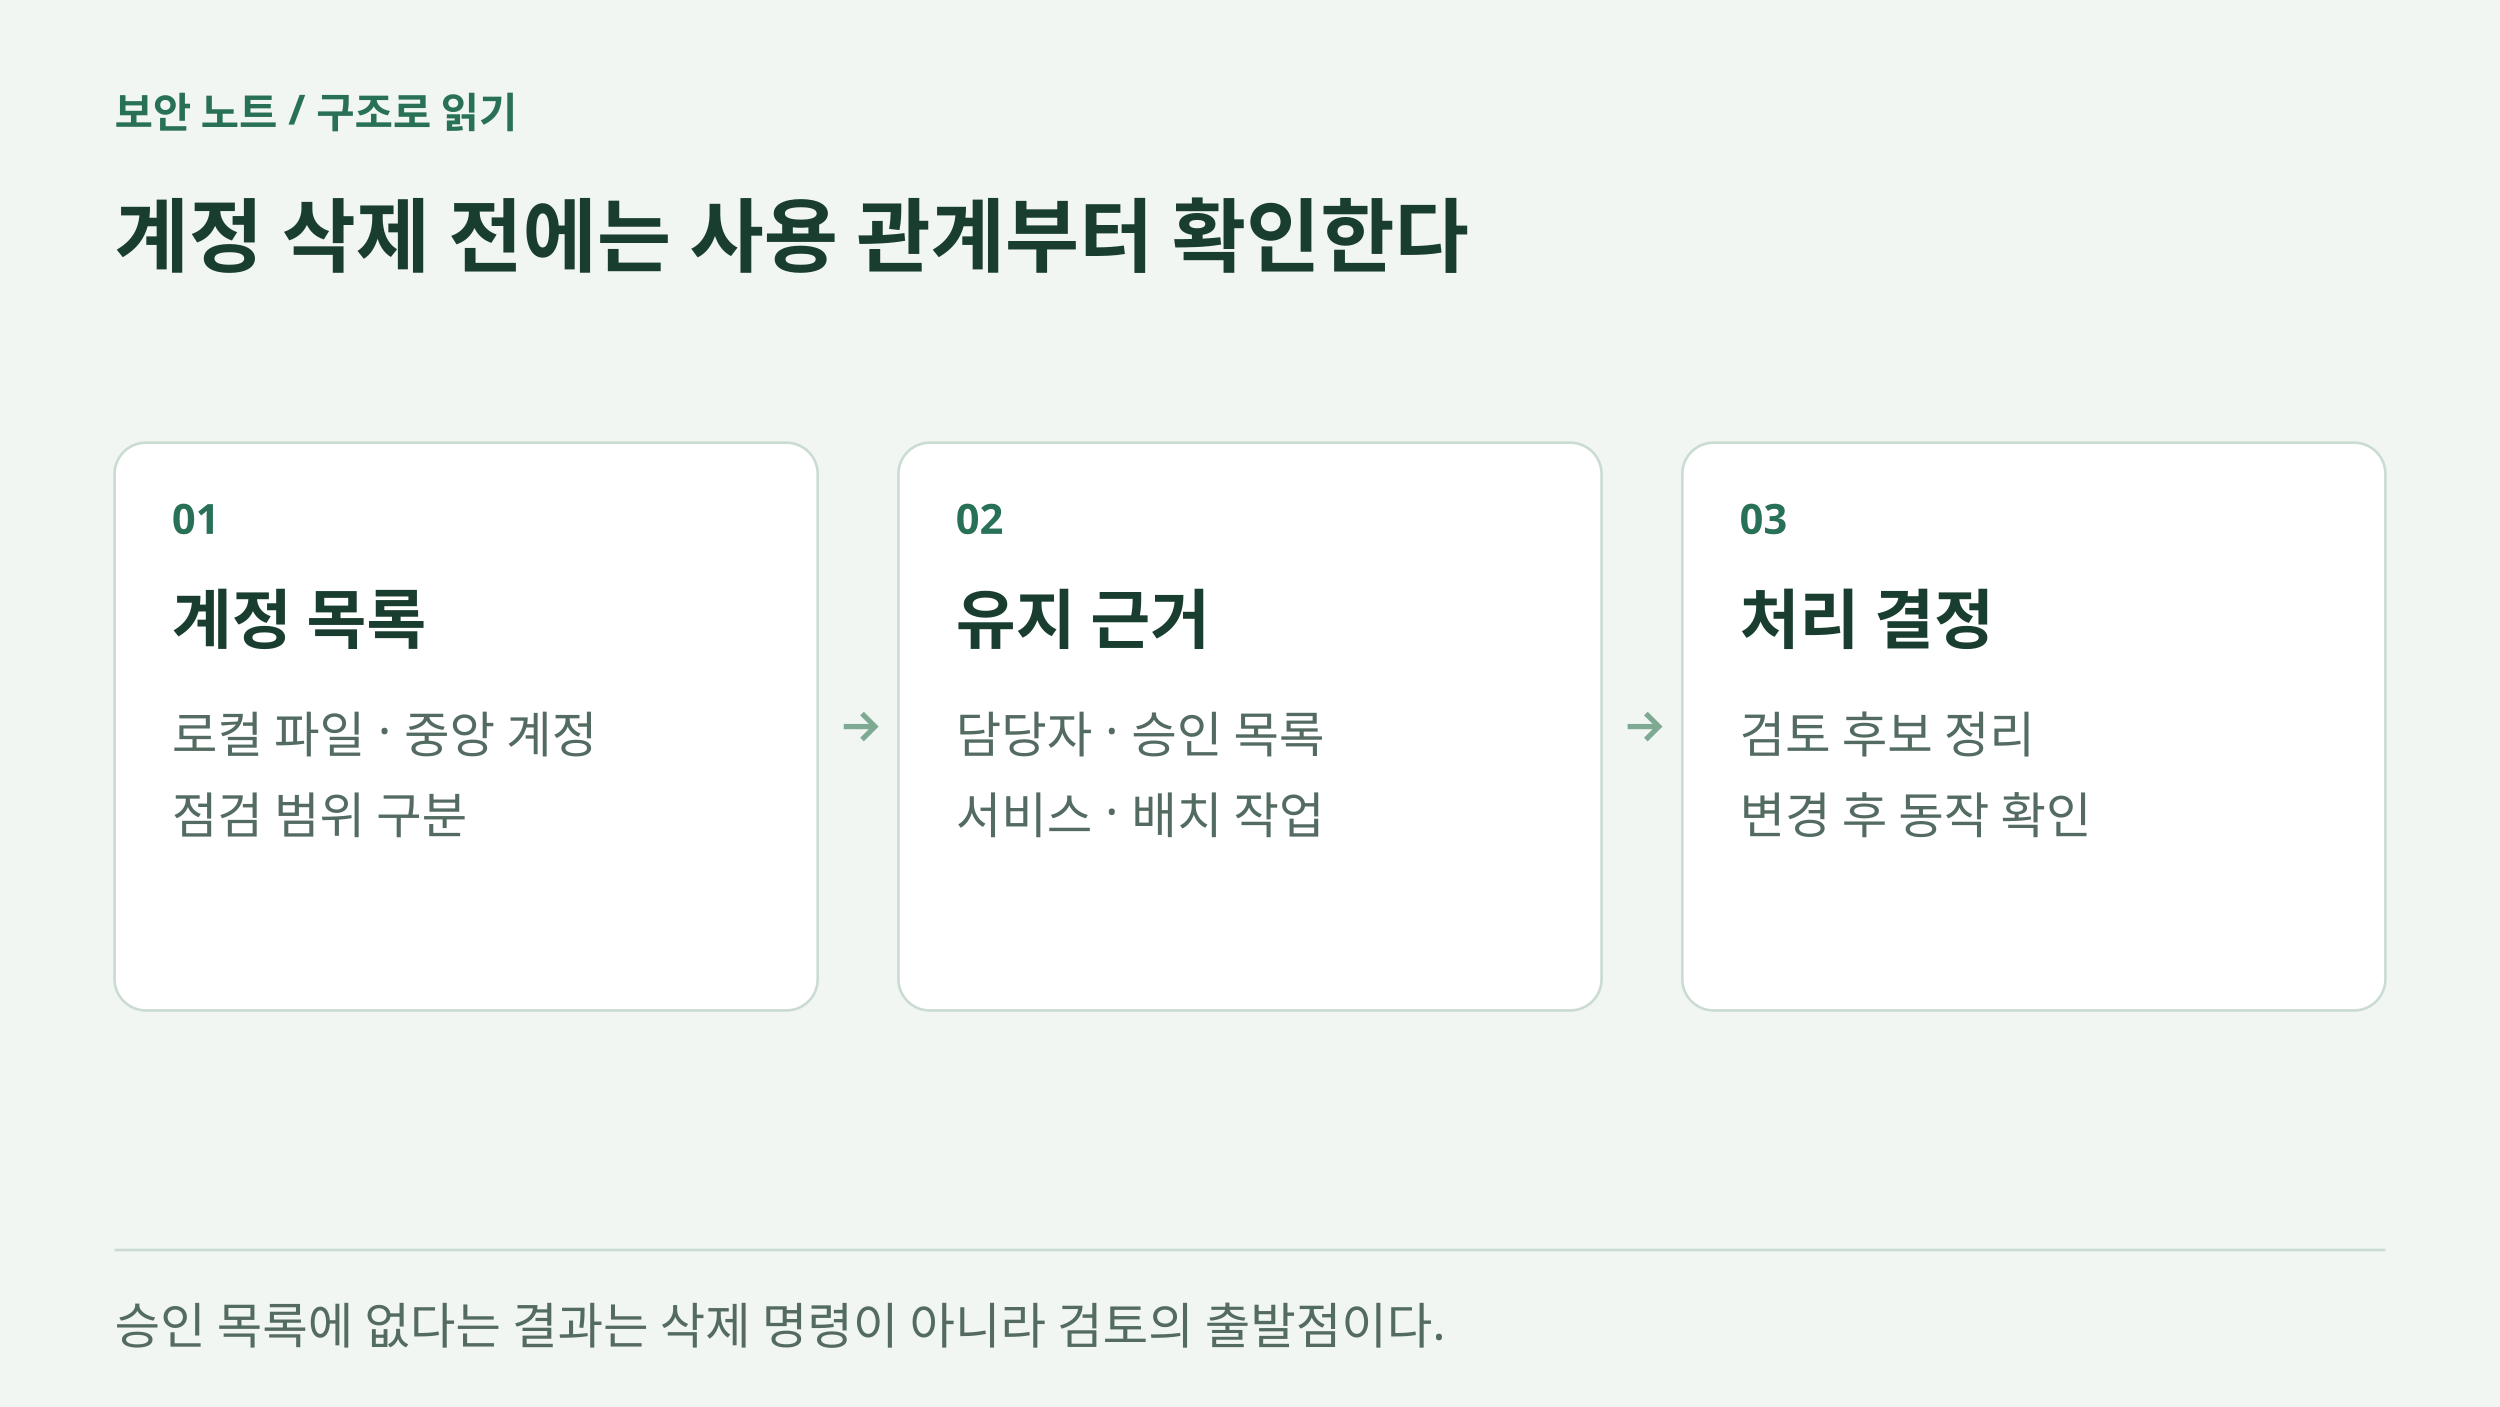
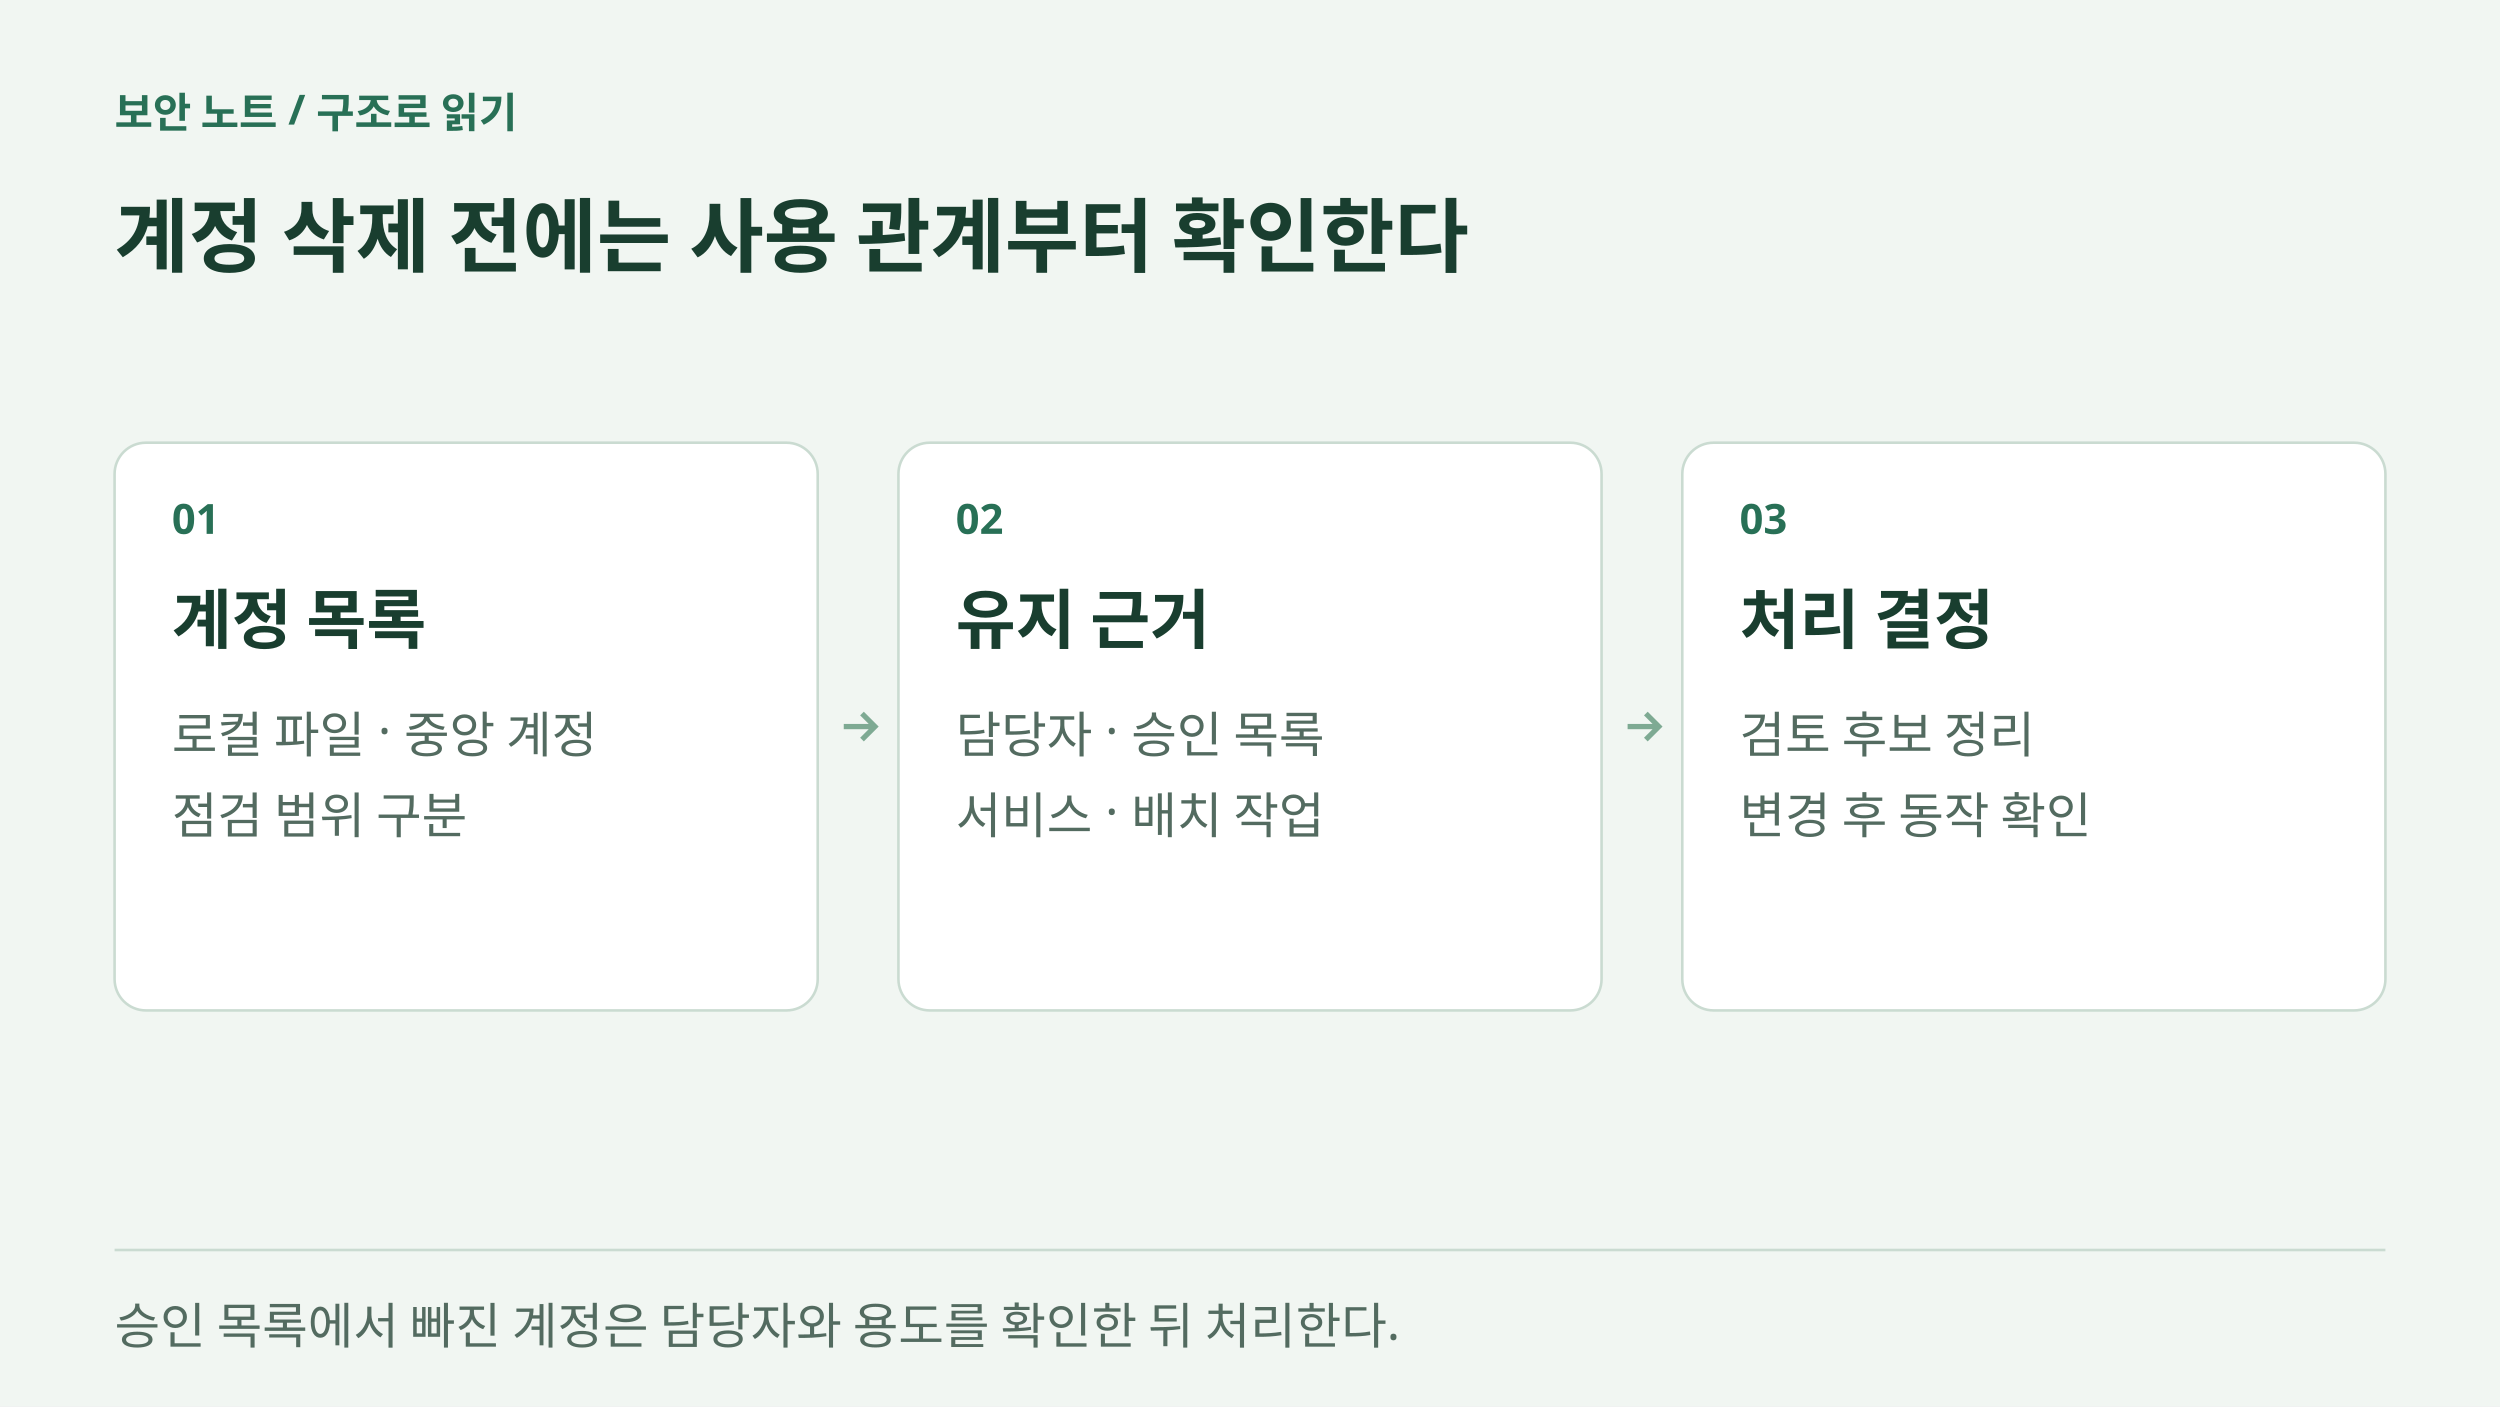
<svg xmlns="http://www.w3.org/2000/svg" width="960" height="540" viewBox="0 0 960 540" role="img" aria-labelledby="title desc">
  <rect width="960" height="540" fill="#f1f6f2" />
  <g font-family="'Malgun Gothic','Noto Sans KR',sans-serif">
    <text x="44" y="49" font-size="16" fill="#287056" font-weight="700">보안 노트  /  구조로 읽기</text>
    <text x="44" y="102" font-size="31" fill="#193e2f" font-weight="700">계정 삭제 전에는 사용 관계부터 확인한다</text>
    <rect x="44" y="170" width="270" height="218" rx="12" fill="#fff" stroke="#cadbd1" />
    <text x="66" y="205" font-size="16" fill="#287056" font-weight="700">01</text>
    <text x="66" y="247" font-size="25" fill="#193e2f" font-weight="700">계정 목록</text>
    <text x="66" y="289" font-size="19" fill="#536b60" font-weight="400">로컬 파일 · 중앙 계정</text>
    <text x="66" y="320" font-size="19" fill="#536b60" font-weight="400">점검 범위 구분</text>
    <path d="M324 279h12m-5-5 5 5-5 5" stroke="#7eaa93" stroke-width="2" fill="none" />
    <rect x="345" y="170" width="270" height="218" rx="12" fill="#fff" stroke="#cadbd1" />
    <text x="367" y="205" font-size="16" fill="#287056" font-weight="700">02</text>
    <text x="367" y="247" font-size="25" fill="#193e2f" font-weight="700">유지 근거</text>
    <text x="367" y="289" font-size="19" fill="#536b60" font-weight="400">담당자 · 승인 목록</text>
    <text x="367" y="320" font-size="19" fill="#536b60" font-weight="400">서비스 · 배치 작업</text>
    <path d="M625 279h12m-5-5 5 5-5 5" stroke="#7eaa93" stroke-width="2" fill="none" />
    <rect x="646" y="170" width="270" height="218" rx="12" fill="#fff" stroke="#cadbd1" />
    <text x="668" y="205" font-size="16" fill="#287056" font-weight="700">03</text>
    <text x="668" y="247" font-size="25" fill="#193e2f" font-weight="700">처리 결정</text>
    <text x="668" y="289" font-size="19" fill="#536b60" font-weight="400">검토 후보 정리</text>
    <text x="668" y="320" font-size="19" fill="#536b60" font-weight="400">변경 후 동작 확인</text>
    <path d="M44 480H916" stroke="#cadbd1" />
-     <text x="44" y="516" font-size="19" fill="#536b60" font-weight="400">승인 목록에 없다는 결과는 삭제 명령이 아니라 검토의 출발점이다.</text>
+     <text x="44" y="516" font-size="19" fill="#536b60" font-weight="400">승인 목록에서 빠진 계정은 담당자와 용도를 확인한 뒤 처리한다.</text>
  </g>
</svg>
